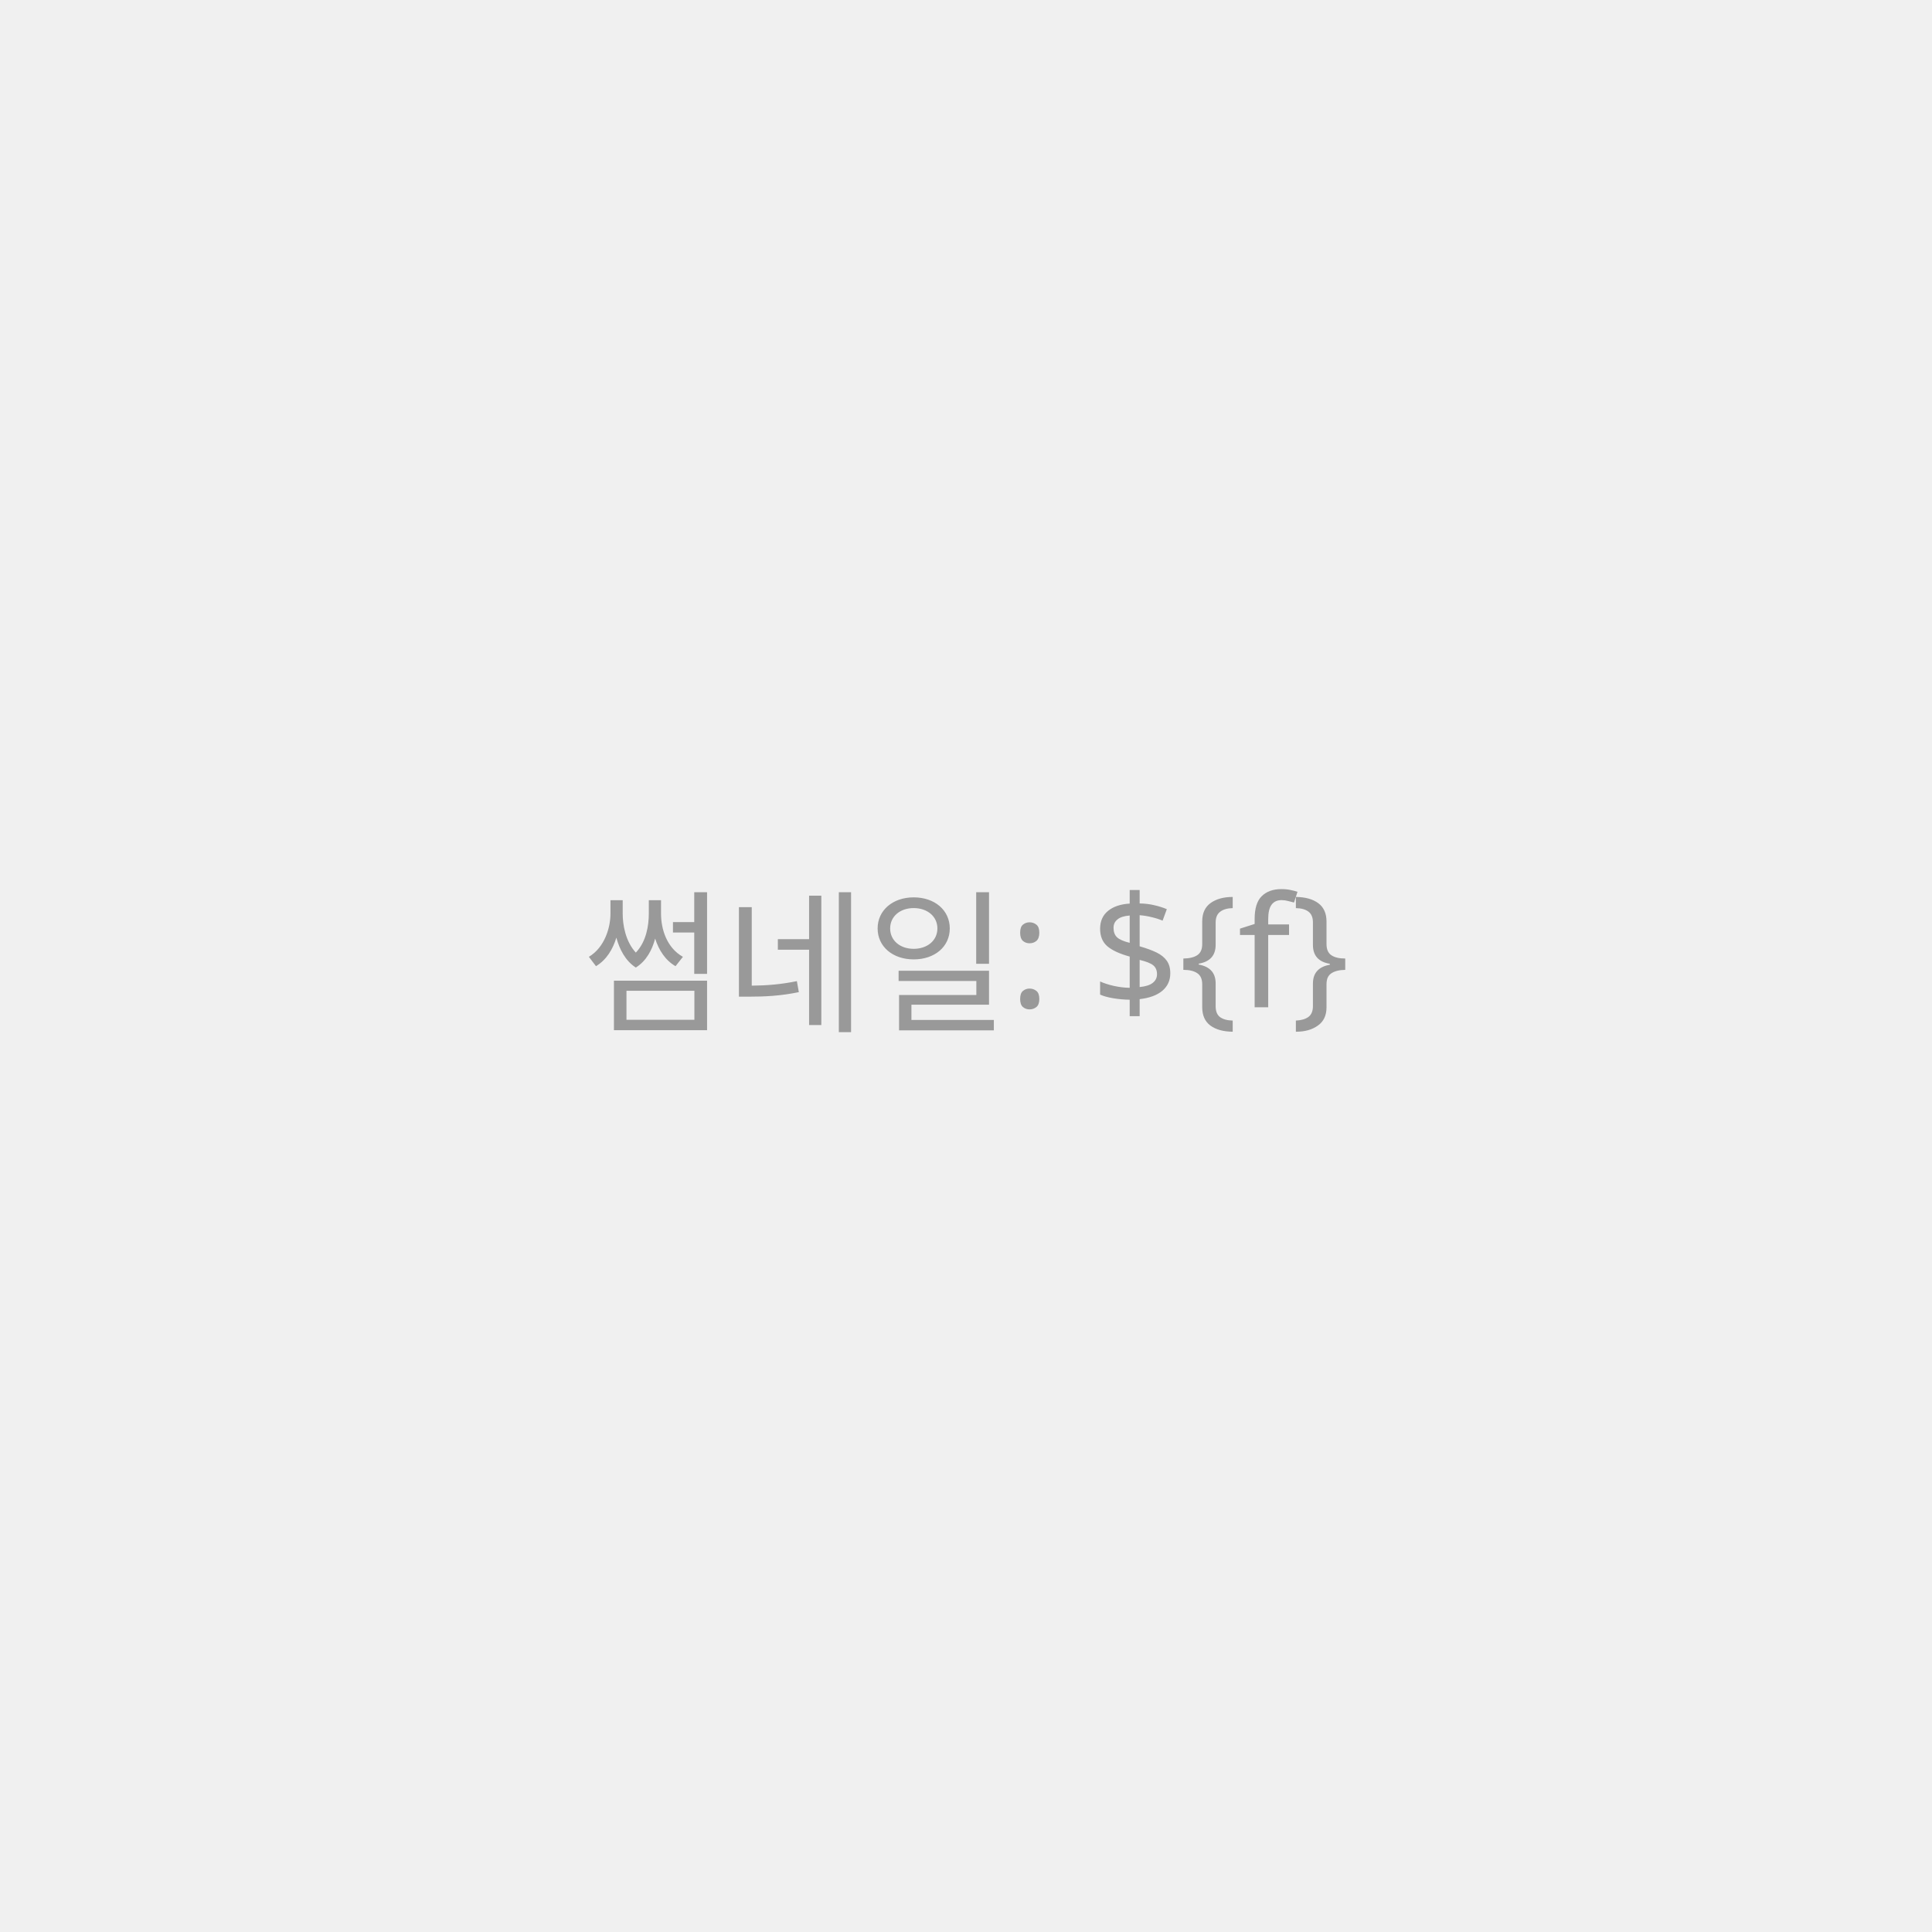
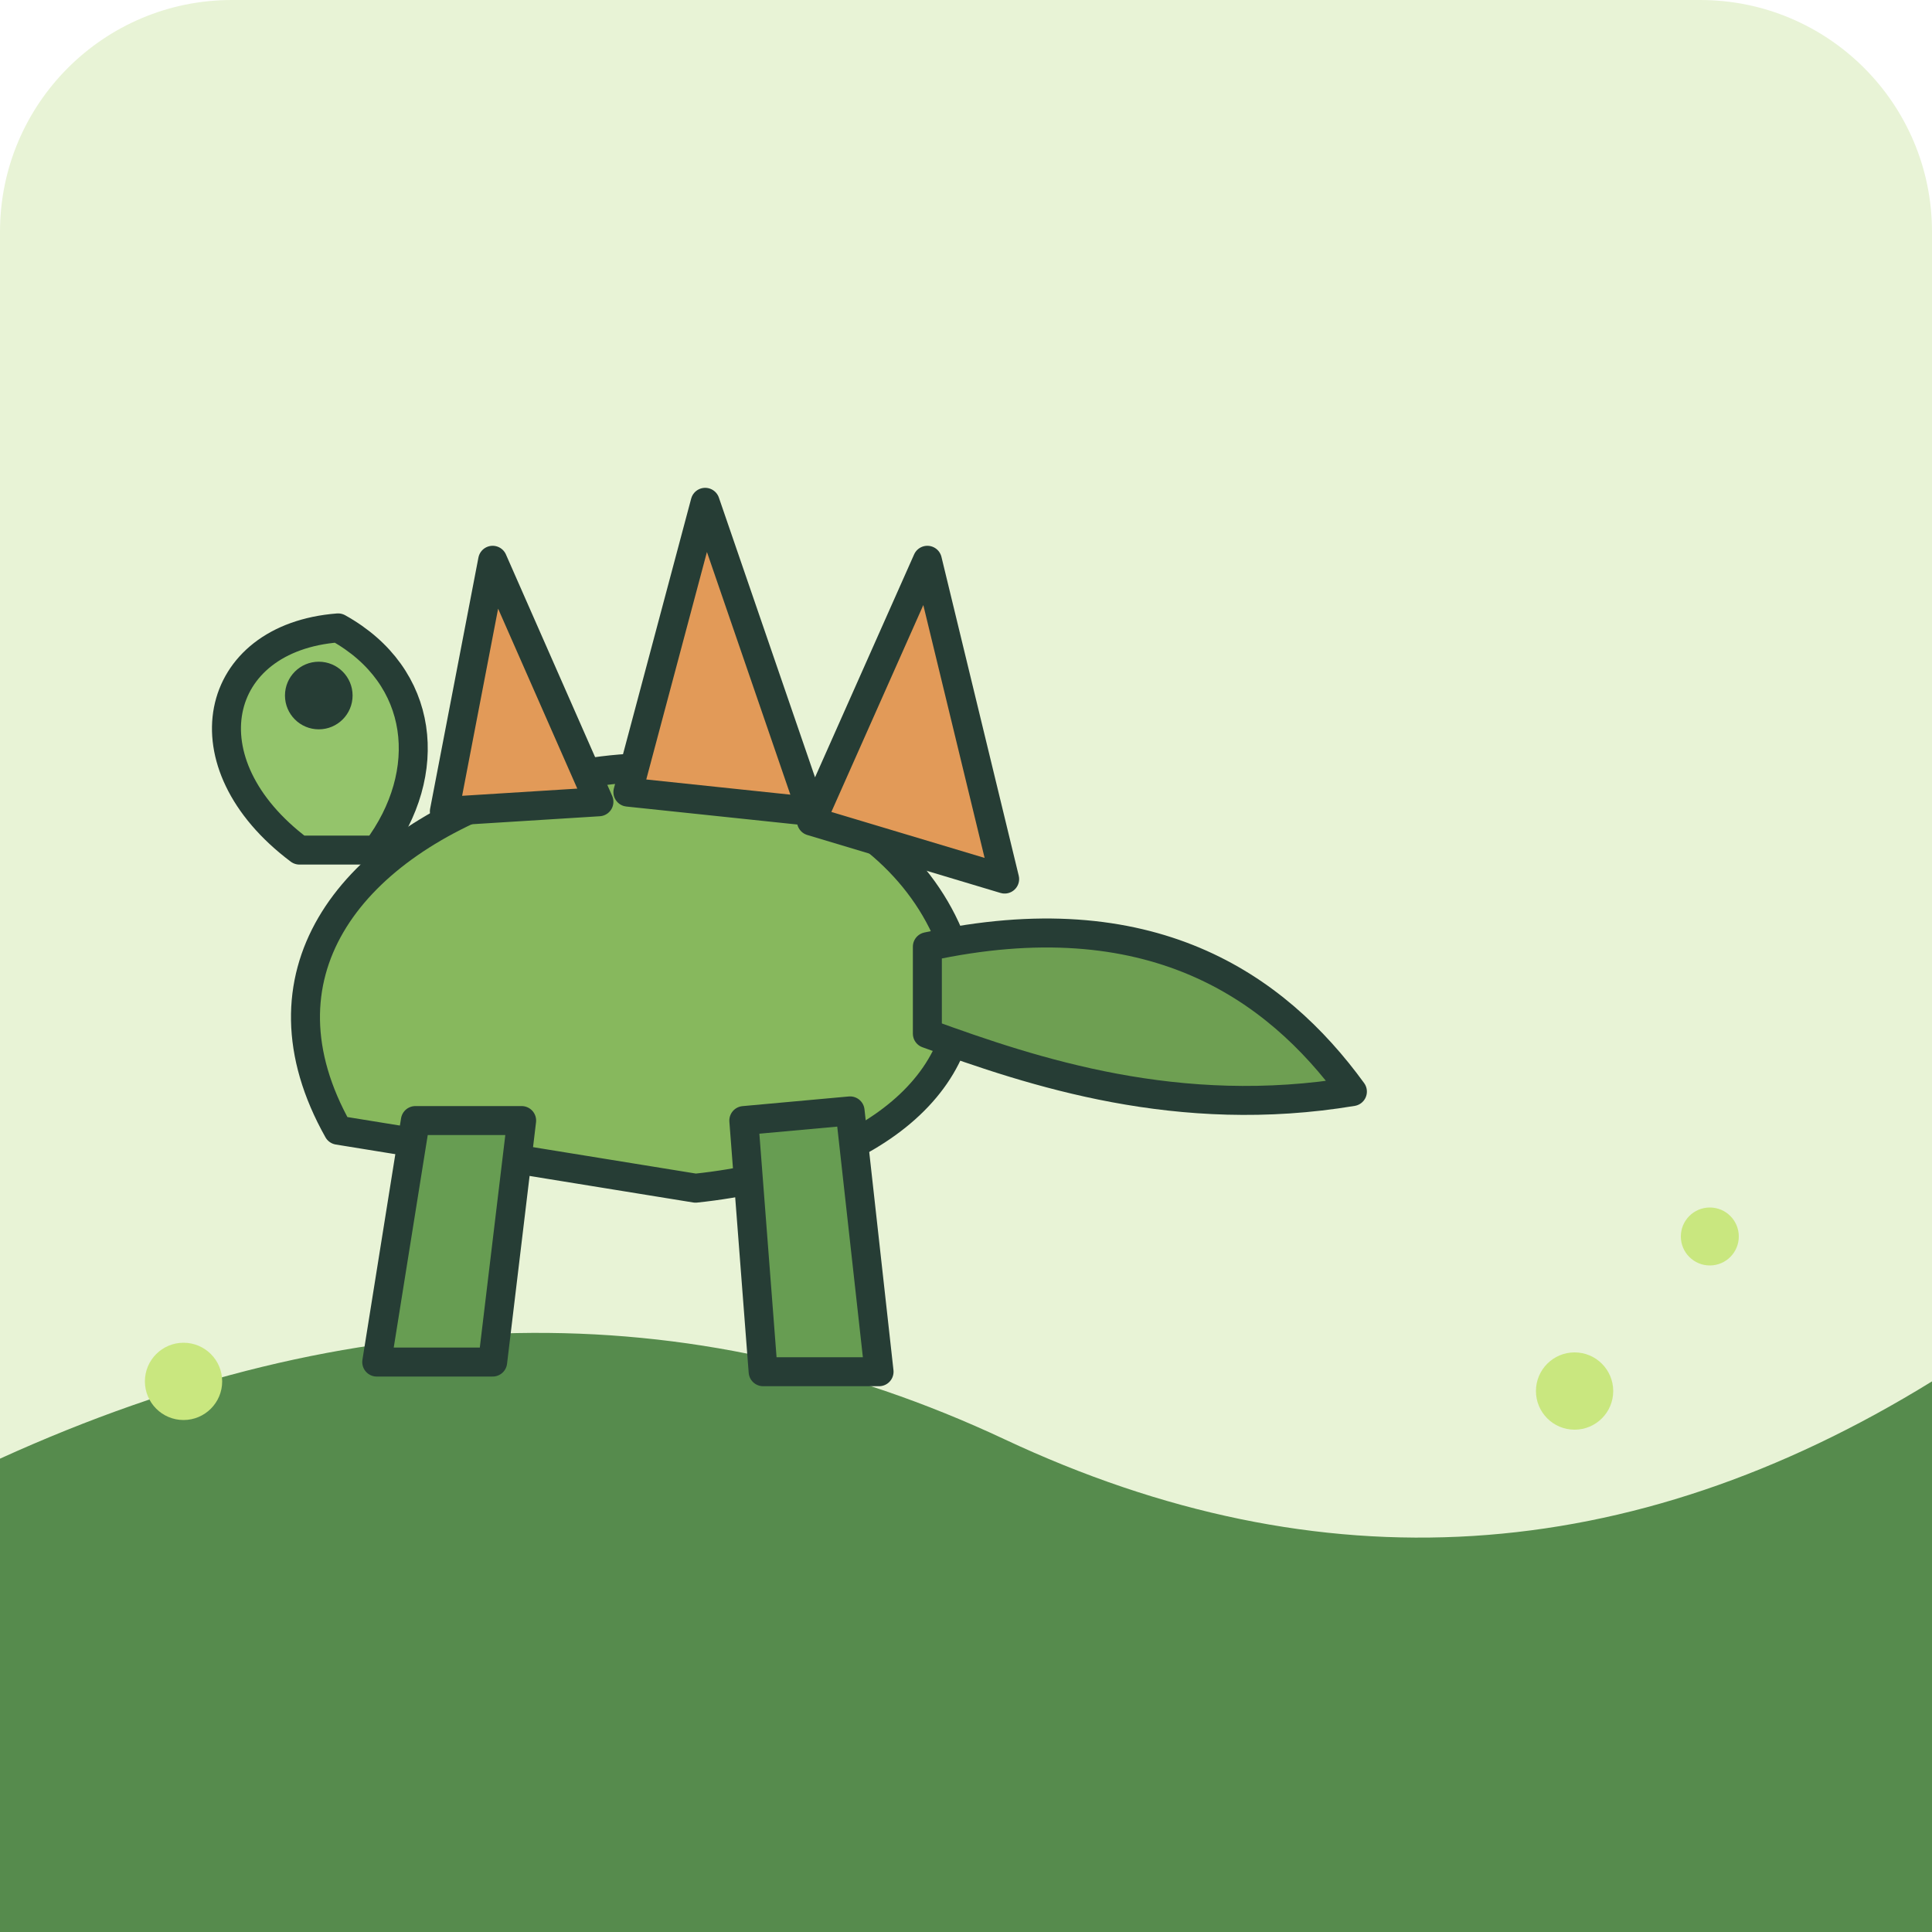
- <svg xmlns="http://www.w3.org/2000/svg" viewBox="0 0 200 200" width="200" height="200">
-   <rect width="200" height="200" fill="#f0f0f0" />
-   <text x="100" y="100" text-anchor="middle" dominant-baseline="middle" font-family="sans-serif" font-size="16" fill="#999">썸네일: ${f}</text>
+ <svg xmlns="http://www.w3.org/2000/svg" viewBox="0 0 200 200" role="img" aria-label="스테고사우루스 색칠 그림">
+   <rect width="200" height="200" rx="24" fill="#e8f3d6" />
+   <path d="M0 151 Q55 126 104 149 T200 143 V200 H0Z" fill="#568b4d" />
+   <g stroke="#263d35" stroke-width="3" stroke-linejoin="round">
+     <path d="M35 117 C26 101 36 88 53 82 C73 75 94 83 99 99 C102 111 91 121 72 123Z" fill="#87b85d" />
+     <path d="M31 88 C19 79 22 66 35 65 C44 70 45 80 39 88Z" fill="#94c46b" />
+     <path d="M46 84 L51 58 L62 83Z M65 82 L73 52 L84 84Z M84 85 L96 58 L104 91Z" fill="#e29a58" />
+     <path d="M43 116 L39 141 L51 141 L54 116Z M77 116 L79 142 L91 142 L88 115Z" fill="#679d52" />
+     <path d="M96 98 C119 93 132 102 140 113 C122 116 107 111 96 107Z" fill="#6e9f52" />
+     <circle cx="33" cy="72" r="3.5" fill="#263d35" stroke="none" />
+   </g>
+   <g fill="#c9e77f">
+     <circle cx="19" cy="143" r="4" />
+     <circle cx="163" cy="144" r="4" />
+     <circle cx="177" cy="128" r="3" />
+   </g>
</svg>
